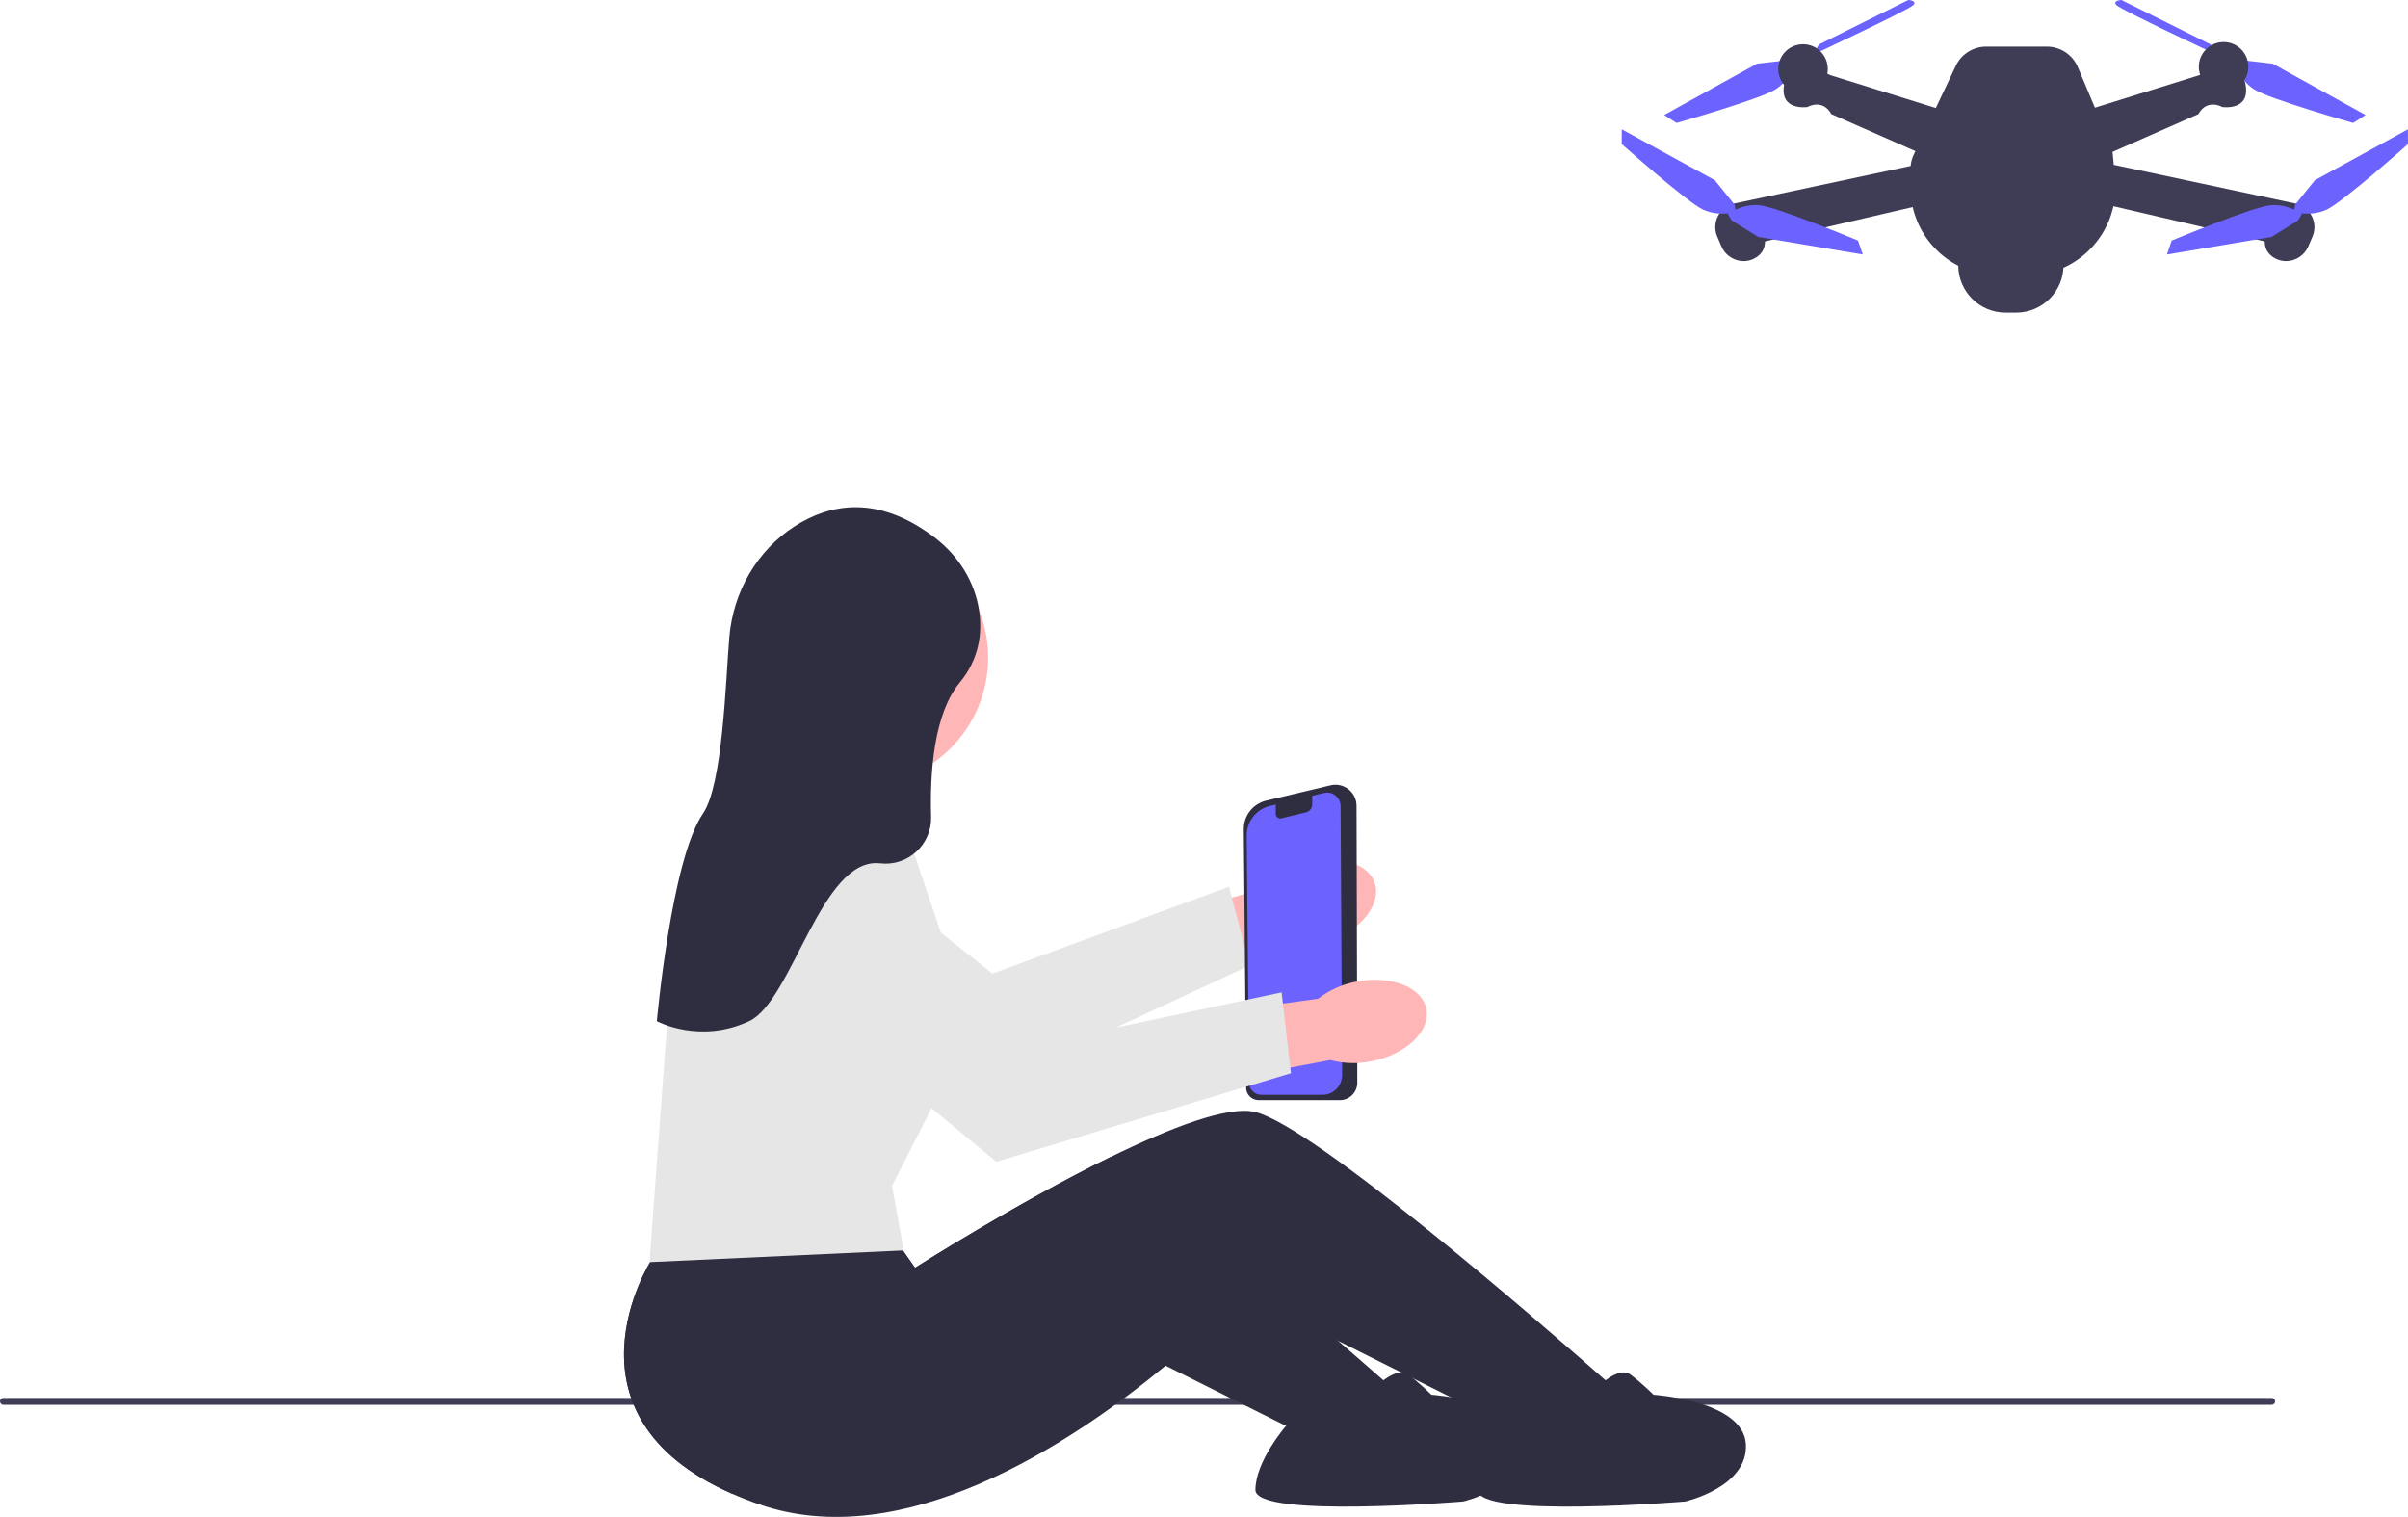
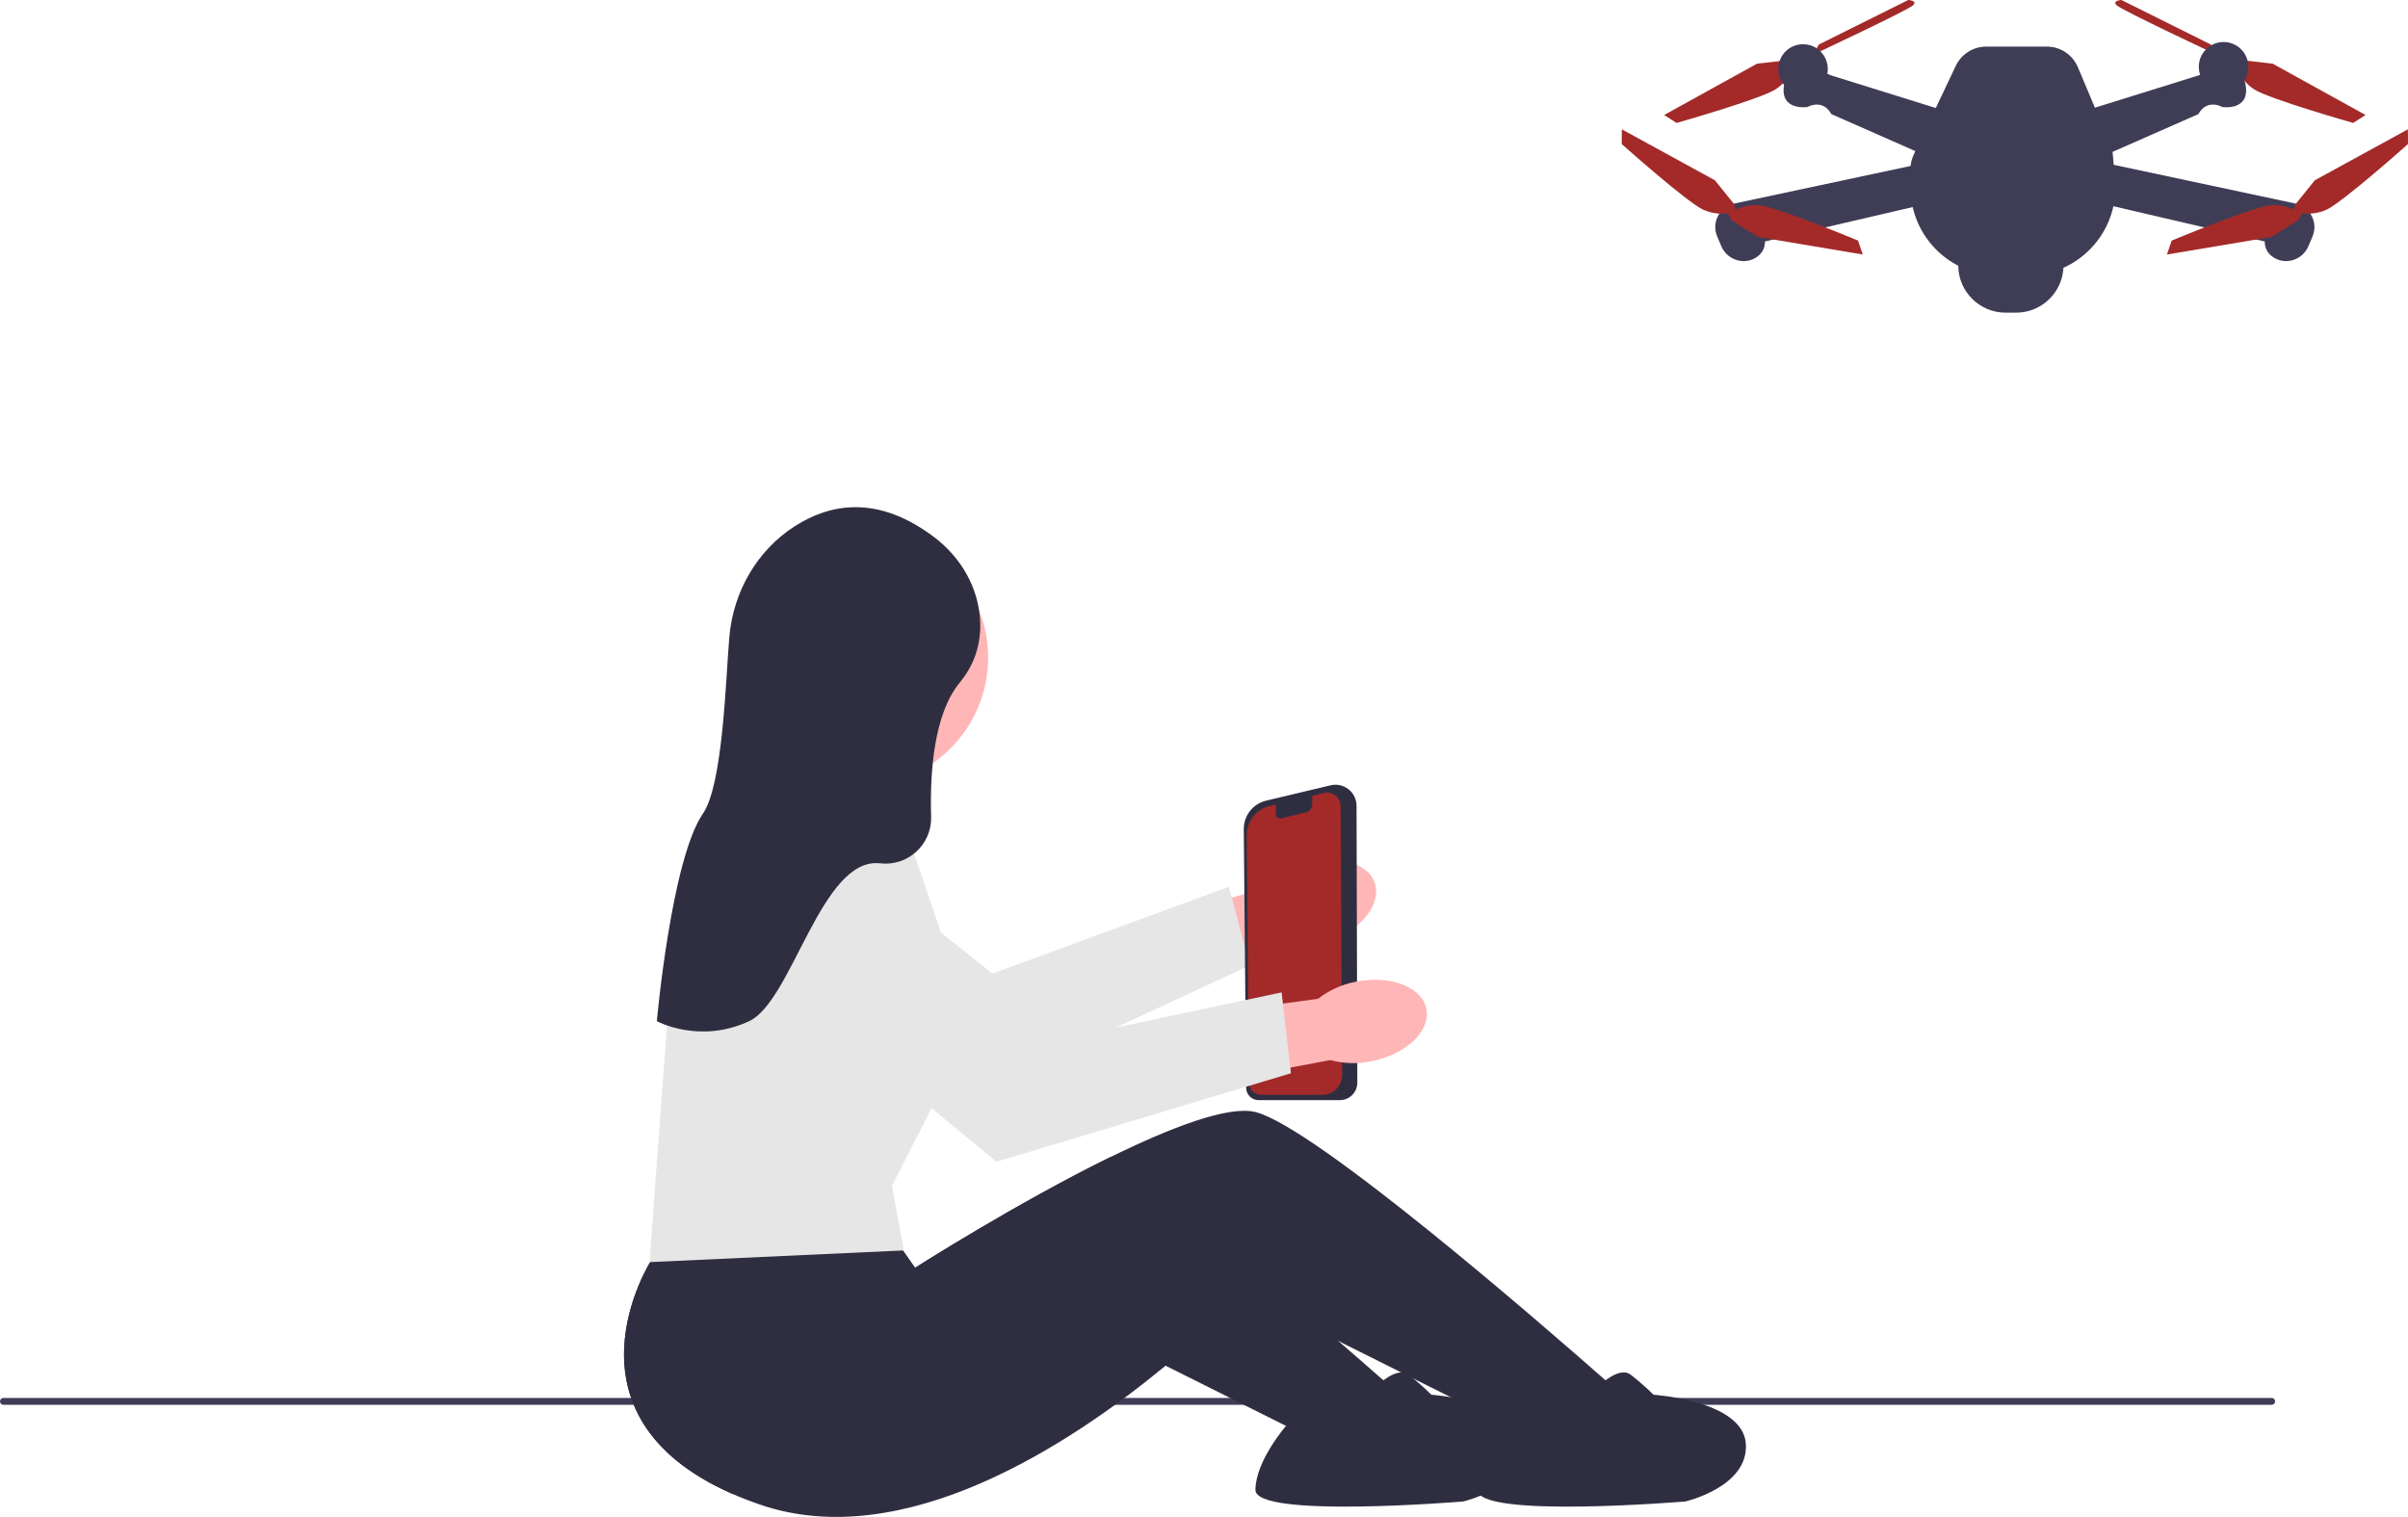
<svg xmlns="http://www.w3.org/2000/svg" width="834.732" height="525.852" viewBox="0 0 834.732 525.852">
  <g>
    <path id="uuid-455351a6-f790-4471-afa3-e2f03363eed5-57" d="M450.998,300.084c11.488-4.078,22.905-1.455,25.499,5.857,2.594,7.312-4.617,16.542-16.11,20.62-4.569,1.692-9.476,2.265-14.312,1.671l-48.895,16.663-7.33-23.112,48.98-13.973c3.381-3.51,7.553-6.159,12.168-7.726h0Z" fill="#ffb6b6" />
    <path d="M433.211,334.688l-96.501,44.767-.242,.112-78.463-47.91c-7.246-4.425-11.65-12.135-11.781-20.625-.13-8.49,4.036-16.332,11.144-20.977,8.905-5.818,20.478-5.274,28.797,1.354l57.854,46.099,81.992-30.105,7.2,27.283,0-0Z" fill="#e6e6e6" />
  </g>
  <path d="M0,485.795c0,.66,.53,1.19,1.19,1.19H787.48c.66,0,1.19-.53,1.19-1.19,0-.66-.53-1.19-1.19-1.19H1.19c-.66,0-1.19,.53-1.19,1.19Z" fill="#3f3d56" />
  <g>
    <polygon points="309.052 299.893 315.519 259.476 271.869 241.693 265.402 303.127 309.052 299.893" fill="#ffb6b6" />
    <circle cx="298.022" cy="227.956" r="44.513" fill="#ffb6b6" />
  </g>
  <g>
    <path d="M253.837,517.84c2.91,1.28,6.02,2.5,9.36,3.66,49.87,17.29,107.69-20.69,140.85-48.07,16.71-13.81,27.15-24.93,27.15-24.93l32.72,16.36,21.79,10.89h.01l4.23,2.13c.01,0,.02,.01,.02,.01l12.89,6.44,19.94,9.97,2.4,1.2,1.64,.48,29.36,8.52,6-21s-2.05-1.83-5.64-5c-21.86-19.26-100.75-87.85-121.36-93-9.35-2.34-29.3,5.33-50.19,15.57-32.76,16.06-67.81,38.43-67.81,38.43l-14-20-48.2,10.88-18.29,4.13-11.01,2.49s-34.24,53.41,28.14,80.84h0Z" fill="#2f2e41" />
    <path d="M554.197,480.5s7-7,11-4,8,7,8,7c0,0,31,2,32,17s-21,20-21,20c0,0-72,6-72-4s10.602-22.199,10.602-22.199c0,0,34.398-5.801,31.398-13.801Z" fill="#2f2e41" />
  </g>
  <g>
    <path d="M253.837,517.84c53.8-19.77,100.36-69.34,100.36-69.34l49.85,24.93,41.75,20.87,2.4,1.2,31,9,6-21s-2.05-1.83-5.64-5c-3.74-3.29-9.15-8.03-15.64-13.64-21.34-18.44-54.46-46.37-78.91-63.79-32.76,16.06-67.81,38.43-67.81,38.43l-14-20-48.2,10.88c-9.04,5.44-14.8,9.12-14.8,9.12l-3.49-4.99-11.01,2.49s-34.24,53.41,28.14,80.84h-0Z" fill="#2f2e41" />
    <path d="M477.197,480.5s7-7,11-4,8,7,8,7c0,0,31,2,32,17s-21,20-21,20c0,0-72,6-72-4s10.602-22.199,10.602-22.199c0,0,34.398-5.801,31.398-13.801h-0Z" fill="#2f2e41" />
  </g>
  <path d="M230.863,360.183c2.159-29.269,14.042-57.507,33.459-79.514l.191-.216,50.565,10.113,11.065,32.692c7.051,20.833,5.372,44.021-4.606,63.62l-12.318,24.197,4.072,22.397-87.571,4.025-.563,.026,5.706-77.343h0Z" fill="#e6e6e6" />
  <g>
    <path d="M678.825,90.601h36.486v1.376c0,9.055-7.352,16.407-16.407,16.407h-3.671c-9.055,0-16.407-7.352-16.407-16.407v-1.376h0Z" fill="#3f3d56" />
    <path d="M795.678,70.549l-62.952-13.416-.328-3.661c-.024-.271-.061-.541-.104-.809l29.773-13.111c3.066-5.519,8.278-2.453,8.278-2.453,0,0,10.118,1.533,7.972-8.278s-15.943-2.759-15.943-2.759l-36.172,11.267-5.911-14.041c-1.819-4.322-6.052-7.132-10.741-7.132h-21.043c-4.503,0-8.603,2.594-10.531,6.663l-6.93,14.62-36.524-11.376s-13.797-7.052-15.943,2.759,7.972,8.278,7.972,8.278c0,0,5.212-3.066,8.278,2.453l29.135,12.83-.571,1.204c-.589,1.243-.948,2.578-1.072,3.942l-61.103,13.022c-5.144,1.096-8.009,6.614-5.947,11.452l1.441,3.38c2.093,4.911,8.269,6.737,12.538,3.531,1.515-1.137,2.584-2.796,2.584-5.21l51.2-11.92c3.096,13.585,15.251,23.724,29.774,23.724h9.961c14.743,0,26.873-10.395,29.842-24.016l52.453,12.211c0,2.414,1.069,4.073,2.584,5.21,4.269,3.205,10.445,1.379,12.538-3.531l1.441-3.38c2.062-4.838-.803-10.356-5.947-11.452,0,0-0,0-0,0Z" fill="#3f3d56" />
-     <path d="M766.36,15.418l-30.967-15.418s-3.204,.138-1.755,1.755c1.448,1.618,34.868,17.254,34.868,17.254l-2.146-3.591s0,0,0,0Z" fill="#6c63ff" />
-     <path d="M774.638,21.769s1.533,5.825,6.745,9.198,34.339,11.651,34.339,11.651l4.292-2.759-32.193-17.783-10.731-1.226-2.453,.92s0,0,0,0Z" fill="#6c63ff" />
-     <path d="M795.118,73.454s5.74,1.826,11.38-.768,28.234-22.755,28.234-22.755l-.031-5.103-32.262,17.658-6.784,8.404-.537,2.564-0-0Z" fill="#6c63ff" />
-     <path d="M797.952,74.174s-4.824-3.608-11.003-3.007c-6.179,.601-34.136,12.235-34.136,12.235l-1.645,4.83,36.269-6.098,9.166-5.714,1.349-2.246s-0,0-0,0Z" fill="#6c63ff" />
-     <path d="M630.535,15.418l30.967-15.418s3.204,.138,1.755,1.755c-1.448,1.618-34.868,17.254-34.868,17.254,0,0,2.146-3.591,2.146-3.591Z" fill="#6c63ff" />
-     <path d="M622.257,21.769s-1.533,5.825-6.745,9.198-34.339,11.651-34.339,11.651l-4.292-2.759,32.193-17.783,10.731-1.226,2.453,.92s-0,0-0,0Z" fill="#6c63ff" />
-     <path d="M601.777,73.454s-5.74,1.826-11.38-.768-28.234-22.755-28.234-22.755l.031-5.103,32.262,17.658,6.784,8.404,.537,2.564,0-0Z" fill="#6c63ff" />
-     <path d="M598.942,74.174s4.824-3.608,11.003-3.007,34.136,12.235,34.136,12.235l1.645,4.83-36.269-6.098-9.166-5.714-1.349-2.246s0,0,0,0Z" fill="#6c63ff" />
+     <path d="M766.36,15.418l-30.967-15.418s-3.204,.138-1.755,1.755c1.448,1.618,34.868,17.254,34.868,17.254l-2.146-3.591s0,0,0,0Z" fill="#A32A29" />
+     <path d="M774.638,21.769s1.533,5.825,6.745,9.198,34.339,11.651,34.339,11.651l4.292-2.759-32.193-17.783-10.731-1.226-2.453,.92s0,0,0,0Z" fill="#A32A29" />
+     <path d="M795.118,73.454s5.74,1.826,11.38-.768,28.234-22.755,28.234-22.755l-.031-5.103-32.262,17.658-6.784,8.404-.537,2.564-0-0Z" fill="#A32A29" />
+     <path d="M797.952,74.174s-4.824-3.608-11.003-3.007c-6.179,.601-34.136,12.235-34.136,12.235l-1.645,4.83,36.269-6.098,9.166-5.714,1.349-2.246s-0,0-0,0Z" fill="#A32A29" />
+     <path d="M630.535,15.418l30.967-15.418s3.204,.138,1.755,1.755c-1.448,1.618-34.868,17.254-34.868,17.254,0,0,2.146-3.591,2.146-3.591Z" fill="#A32A29" />
+     <path d="M622.257,21.769s-1.533,5.825-6.745,9.198-34.339,11.651-34.339,11.651l-4.292-2.759,32.193-17.783,10.731-1.226,2.453,.92s-0,0-0,0Z" fill="#A32A29" />
+     <path d="M601.777,73.454s-5.74,1.826-11.38-.768-28.234-22.755-28.234-22.755l.031-5.103,32.262,17.658,6.784,8.404,.537,2.564,0-0Z" fill="#A32A29" />
+     <path d="M598.942,74.174s4.824-3.608,11.003-3.007,34.136,12.235,34.136,12.235l1.645,4.83-36.269-6.098-9.166-5.714-1.349-2.246s0,0,0,0Z" fill="#A32A29" />
    <circle cx="770.805" cy="23.148" r="8.585" fill="#3f3d56" />
    <circle cx="625.016" cy="23.915" r="8.585" fill="#3f3d56" />
  </g>
  <g>
    <path d="M431.972,377.1l-.815-89.617c-.043-4.753,3.156-8.841,7.779-9.941l22.295-5.308c2.188-.521,4.456-.022,6.223,1.37,1.767,1.392,2.784,3.48,2.79,5.729l.267,95.969c.005,1.621-.623,3.146-1.768,4.293-1.145,1.148-2.668,1.78-4.289,1.78h-28.169c-2.357,0-4.292-1.917-4.313-4.274h-0Z" fill="#2f2e41" />
-     <path d="M440.109,279.427l2.129-.511v3.221c0,1.03,.94,1.789,1.92,1.551l8.598-2.094c1.253-.305,2.137-1.45,2.137-2.768v-2.95l4.117-.989c2.905-.698,5.692,1.546,5.709,4.599l.529,93.072c.022,3.841-3.017,6.968-6.773,6.968h-21.263c-2.32,0-4.208-1.911-4.23-4.284l-.818-85.456c-.047-4.928,3.253-9.231,7.944-10.358l-0-0Z" fill="#6c63ff" />
+     <path d="M440.109,279.427l2.129-.511v3.221c0,1.03,.94,1.789,1.92,1.551l8.598-2.094c1.253-.305,2.137-1.45,2.137-2.768v-2.95l4.117-.989c2.905-.698,5.692,1.546,5.709,4.599l.529,93.072c.022,3.841-3.017,6.968-6.773,6.968h-21.263c-2.32,0-4.208-1.911-4.23-4.284l-.818-85.456c-.047-4.928,3.253-9.231,7.944-10.358l-0-0Z" fill="#A32A29" />
  </g>
  <g>
    <path id="uuid-4aed9c8b-5ccf-4af6-99a8-e2c15ae676f5-58" d="M470.042,340.321c11.951-2.404,22.879,1.814,24.408,9.42,1.529,7.606-6.92,15.718-18.876,18.122-4.763,1.025-9.702,.895-14.404-.379l-50.767,9.545-3.972-23.919,50.469-6.871c3.845-2.994,8.352-5.024,13.142-5.919h-0Z" fill="#ffb6b6" />
    <path d="M274.52,344.149c-6.544-5.41-9.808-13.668-8.73-22.089,1.078-8.423,6.316-15.593,14.012-19.181,9.64-4.495,21.018-2.311,28.311,5.433l50.717,53.852,84.9-18.033,.537-.114,3.251,28.03-102.14,30.677-70.858-58.574Z" fill="#e6e6e6" />
  </g>
  <path d="M323.92,186.279c8.254,6.268,14.06,15.353,15.522,25.614,1.075,7.549,.055,16.482-6.745,24.721-8.939,10.831-10.387,30.905-9.924,46.514,.286,9.631-8.072,17.278-17.641,16.154-20.42-2.399-30.456,47.728-45.435,54.718-17.241,8.046-32,0-32,0,0,0,5-56,16-72,6.913-10.055,7.876-46.561,9.124-61.156,1.336-15.624,9.541-30.02,22.751-38.469,12.111-7.747,28.698-11.017,48.348,3.904v-0Z" fill="#2f2e41" />
</svg>
